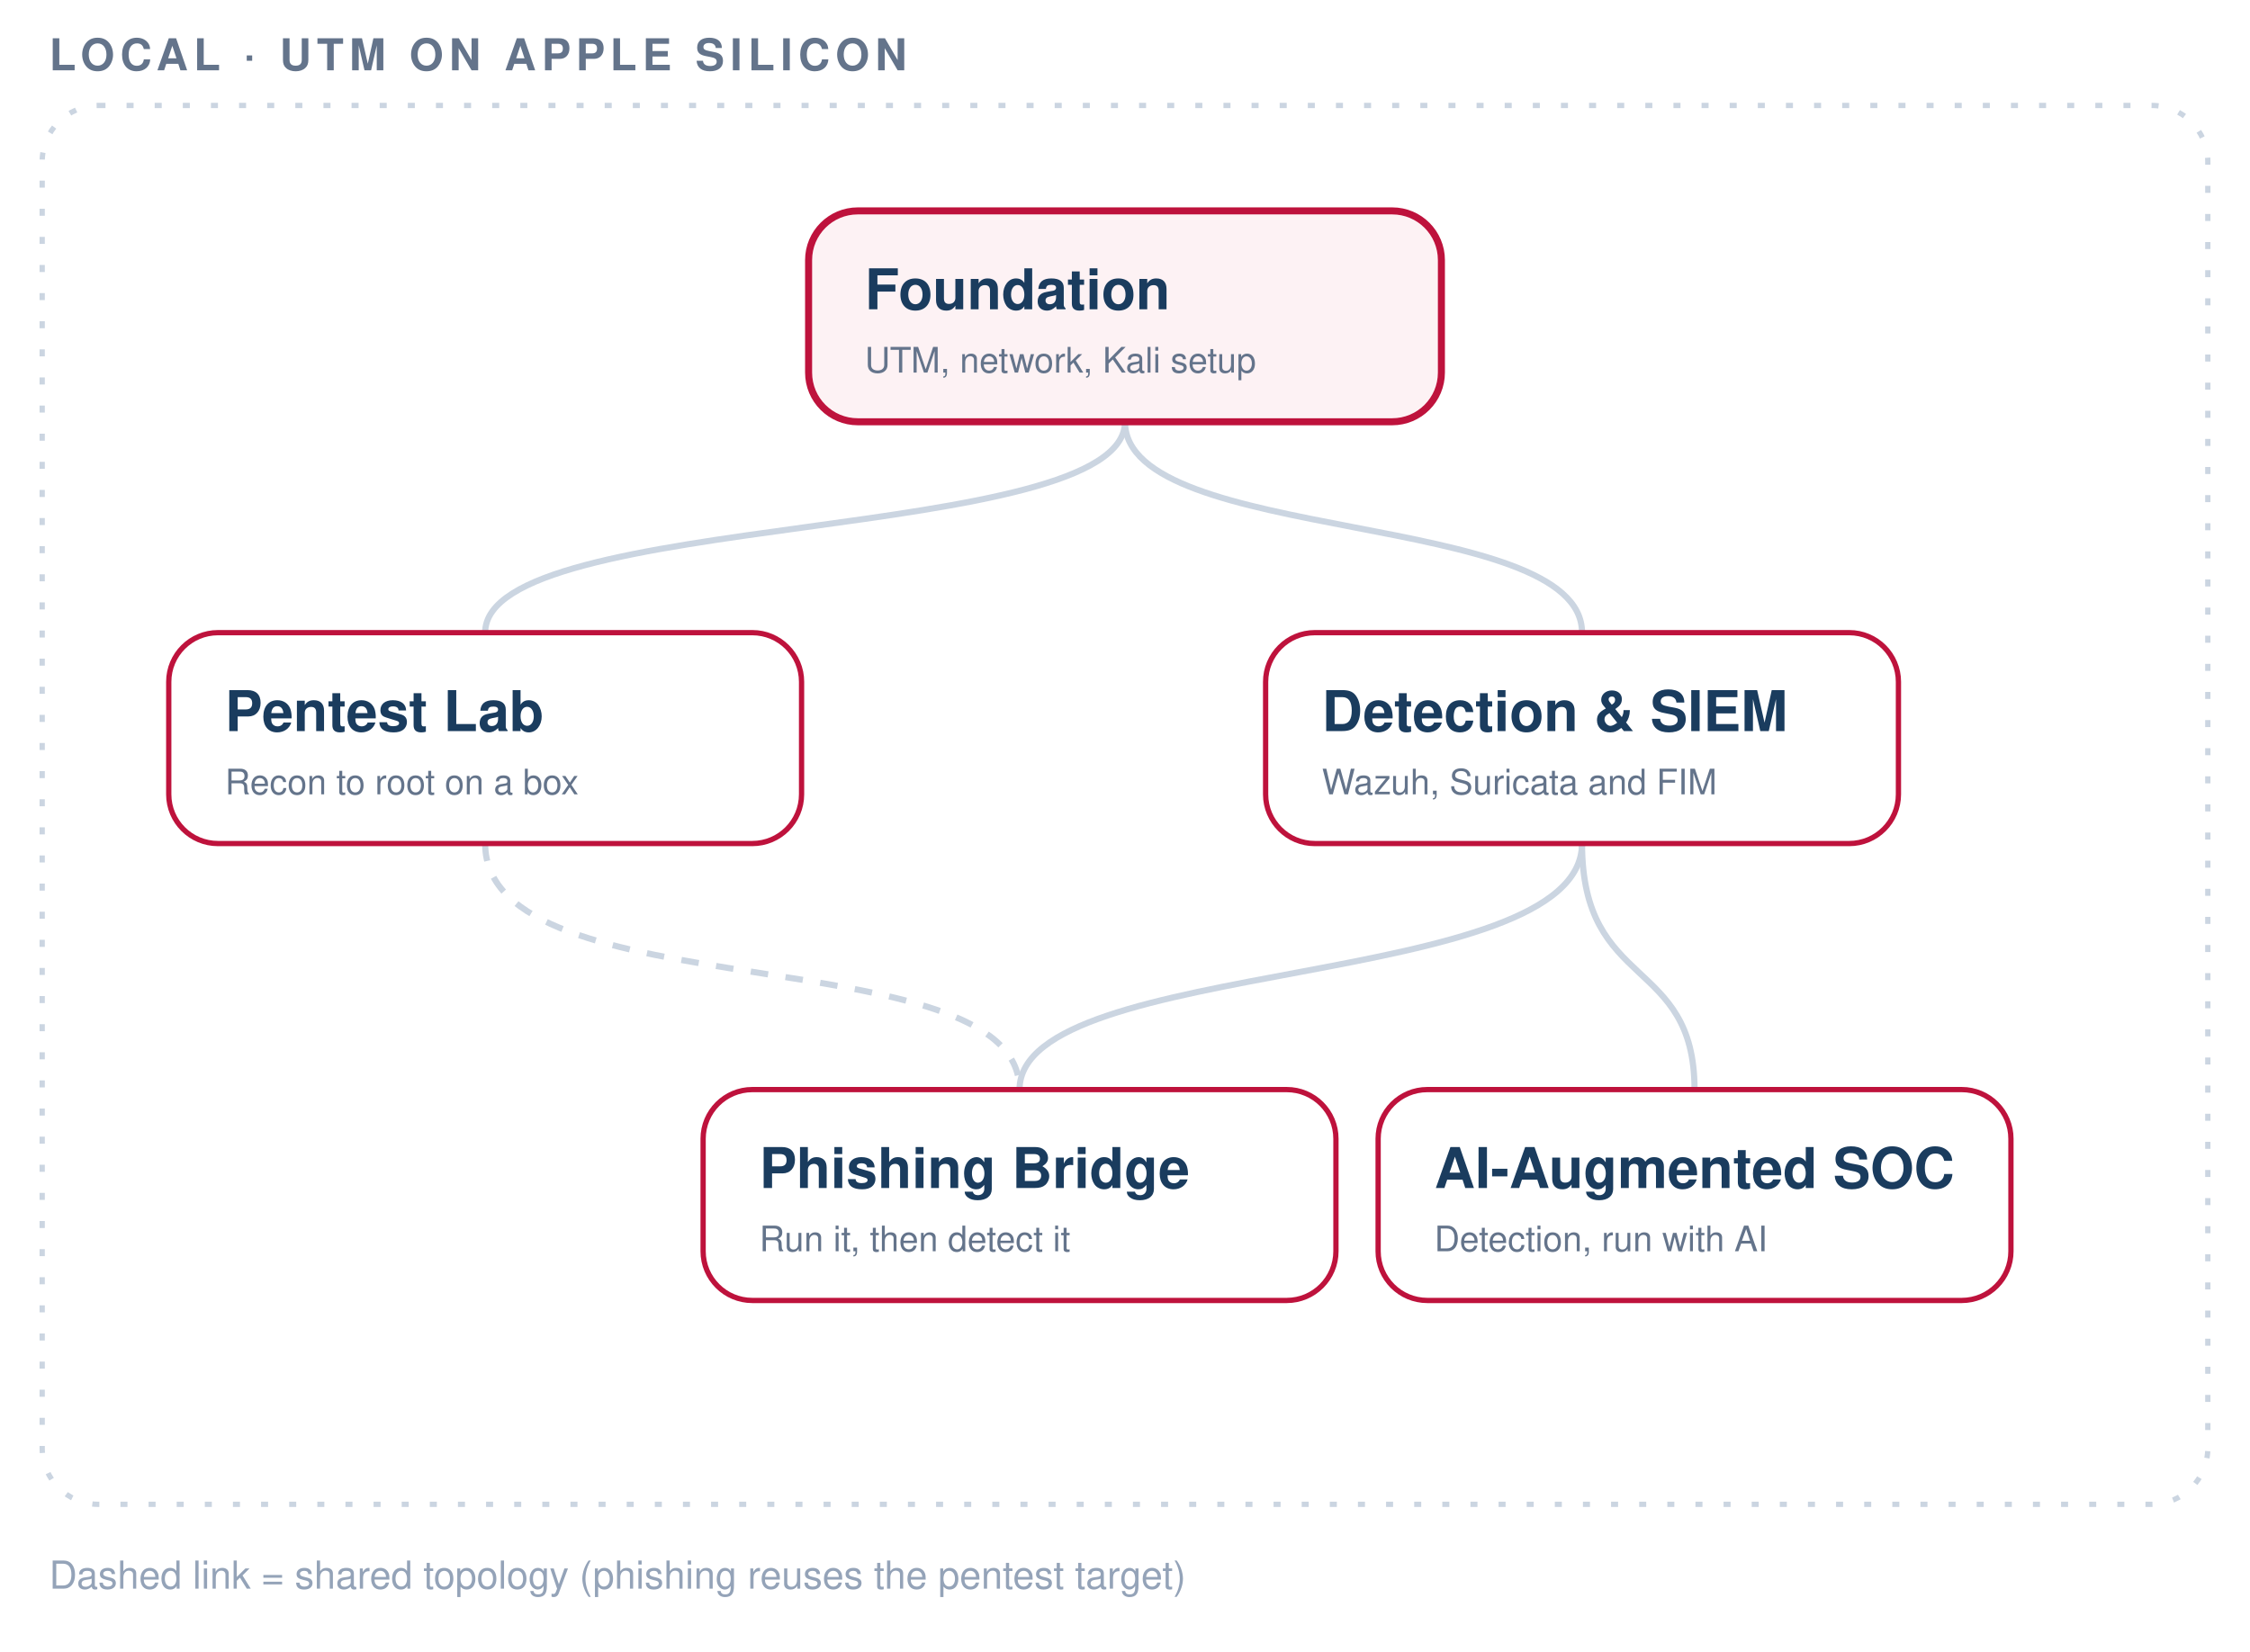
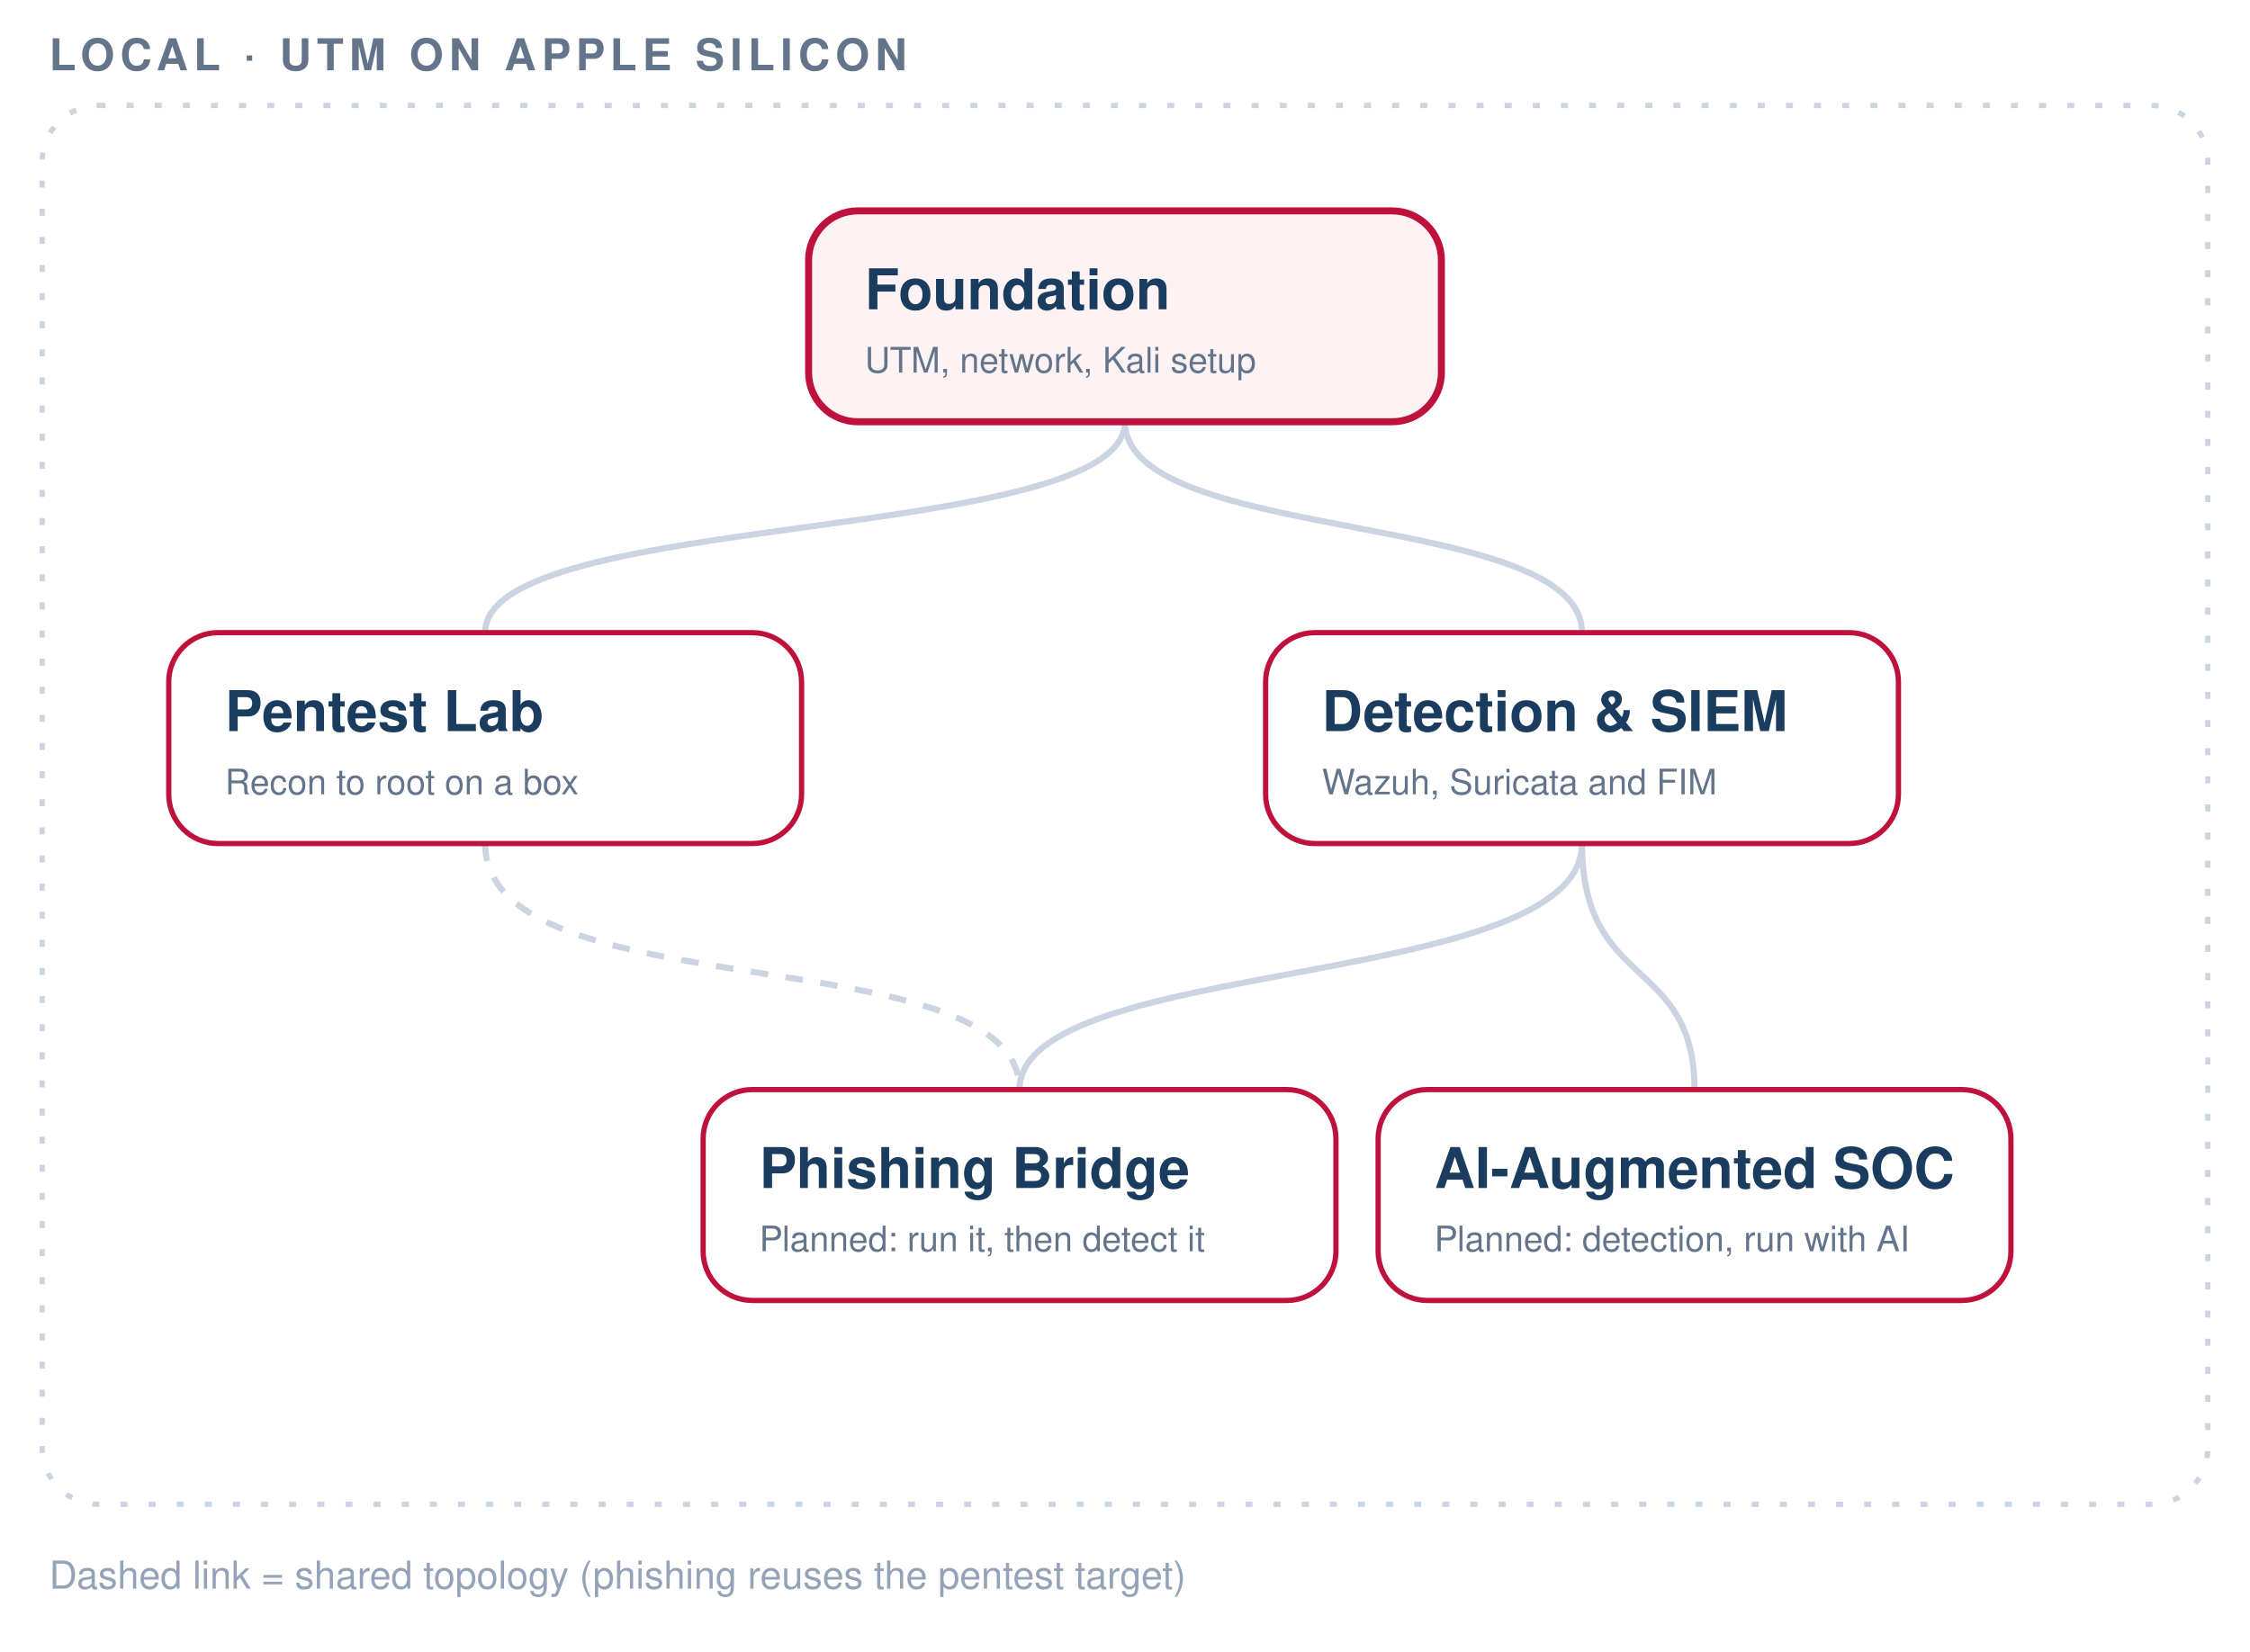
<svg xmlns="http://www.w3.org/2000/svg" viewBox="0 0 640 470" font-family="Helvetica, Arial, sans-serif">
  <text x="14" y="20" font-size="12.5" font-weight="700" letter-spacing="1.6" fill="#64748b">LOCAL · UTM ON APPLE SILICON</text>
  <rect x="12" y="30" width="616" height="398" rx="16" fill="none" stroke="#cbd5e1" stroke-width="1.5" stroke-dasharray="2 6" />
  <path d="M320 120 C 320 155, 138 145, 138 180" fill="none" stroke="#cbd5e1" stroke-width="1.75" />
  <path d="M320 120 C 320 155, 450 145, 450 180" fill="none" stroke="#cbd5e1" stroke-width="1.75" />
  <path d="M450 240 C 450 282, 290 272, 290 310" fill="none" stroke="#cbd5e1" stroke-width="1.75" />
  <path d="M450 240 C 450 282, 482 272, 482 310" fill="none" stroke="#cbd5e1" stroke-width="1.75" />
  <path d="M138 240 C 138 288, 290 266, 290 310" fill="none" stroke="#cbd5e1" stroke-width="1.75" stroke-dasharray="5 5" />
  <rect x="230" y="60" width="180" height="60" rx="14" fill="#fdf2f4" stroke="#be123c" stroke-width="2" />
  <text x="246" y="88" font-size="16" font-weight="700" fill="#1a3c5e">Foundation</text>
  <text x="246" y="106" font-size="10" fill="#64748b">UTM, network, Kali setup</text>
  <rect x="48" y="180" width="180" height="60" rx="14" fill="none" stroke="#be123c" stroke-width="1.5" />
  <text x="64" y="208" font-size="16" font-weight="700" fill="#1a3c5e">Pentest Lab</text>
  <text x="64" y="226" font-size="10" fill="#64748b">Recon to root on a box</text>
  <rect x="360" y="180" width="180" height="60" rx="14" fill="none" stroke="#be123c" stroke-width="1.5" />
  <text x="376" y="208" font-size="16" font-weight="700" fill="#1a3c5e">Detection &amp; SIEM</text>
  <text x="376" y="226" font-size="10" fill="#64748b">Wazuh, Suricata and FIM</text>
  <rect x="200" y="310" width="180" height="60" rx="14" fill="none" stroke="#be123c" stroke-width="1.5" />
  <text x="216" y="338" font-size="16" font-weight="700" fill="#1a3c5e">Phishing Bridge</text>
-   <text x="216" y="356" font-size="10" fill="#64748b">Run it, then detect it</text>
+   <text x="216" y="356" font-size="10" fill="#64748b">Planned: run it, then detect it</text>
  <rect x="392" y="310" width="180" height="60" rx="14" fill="none" stroke="#be123c" stroke-width="1.5" />
  <text x="408" y="338" font-size="16" font-weight="700" fill="#1a3c5e">AI-Augmented SOC</text>
-   <text x="408" y="356" font-size="10" fill="#64748b">Detection, run with AI</text>
+   <text x="408" y="356" font-size="10" fill="#64748b">Planned: detection, run with AI</text>
  <text x="14" y="452" font-size="11" fill="#94a3b8">Dashed link = shared topology (phishing reuses the pentest target)</text>
</svg>
